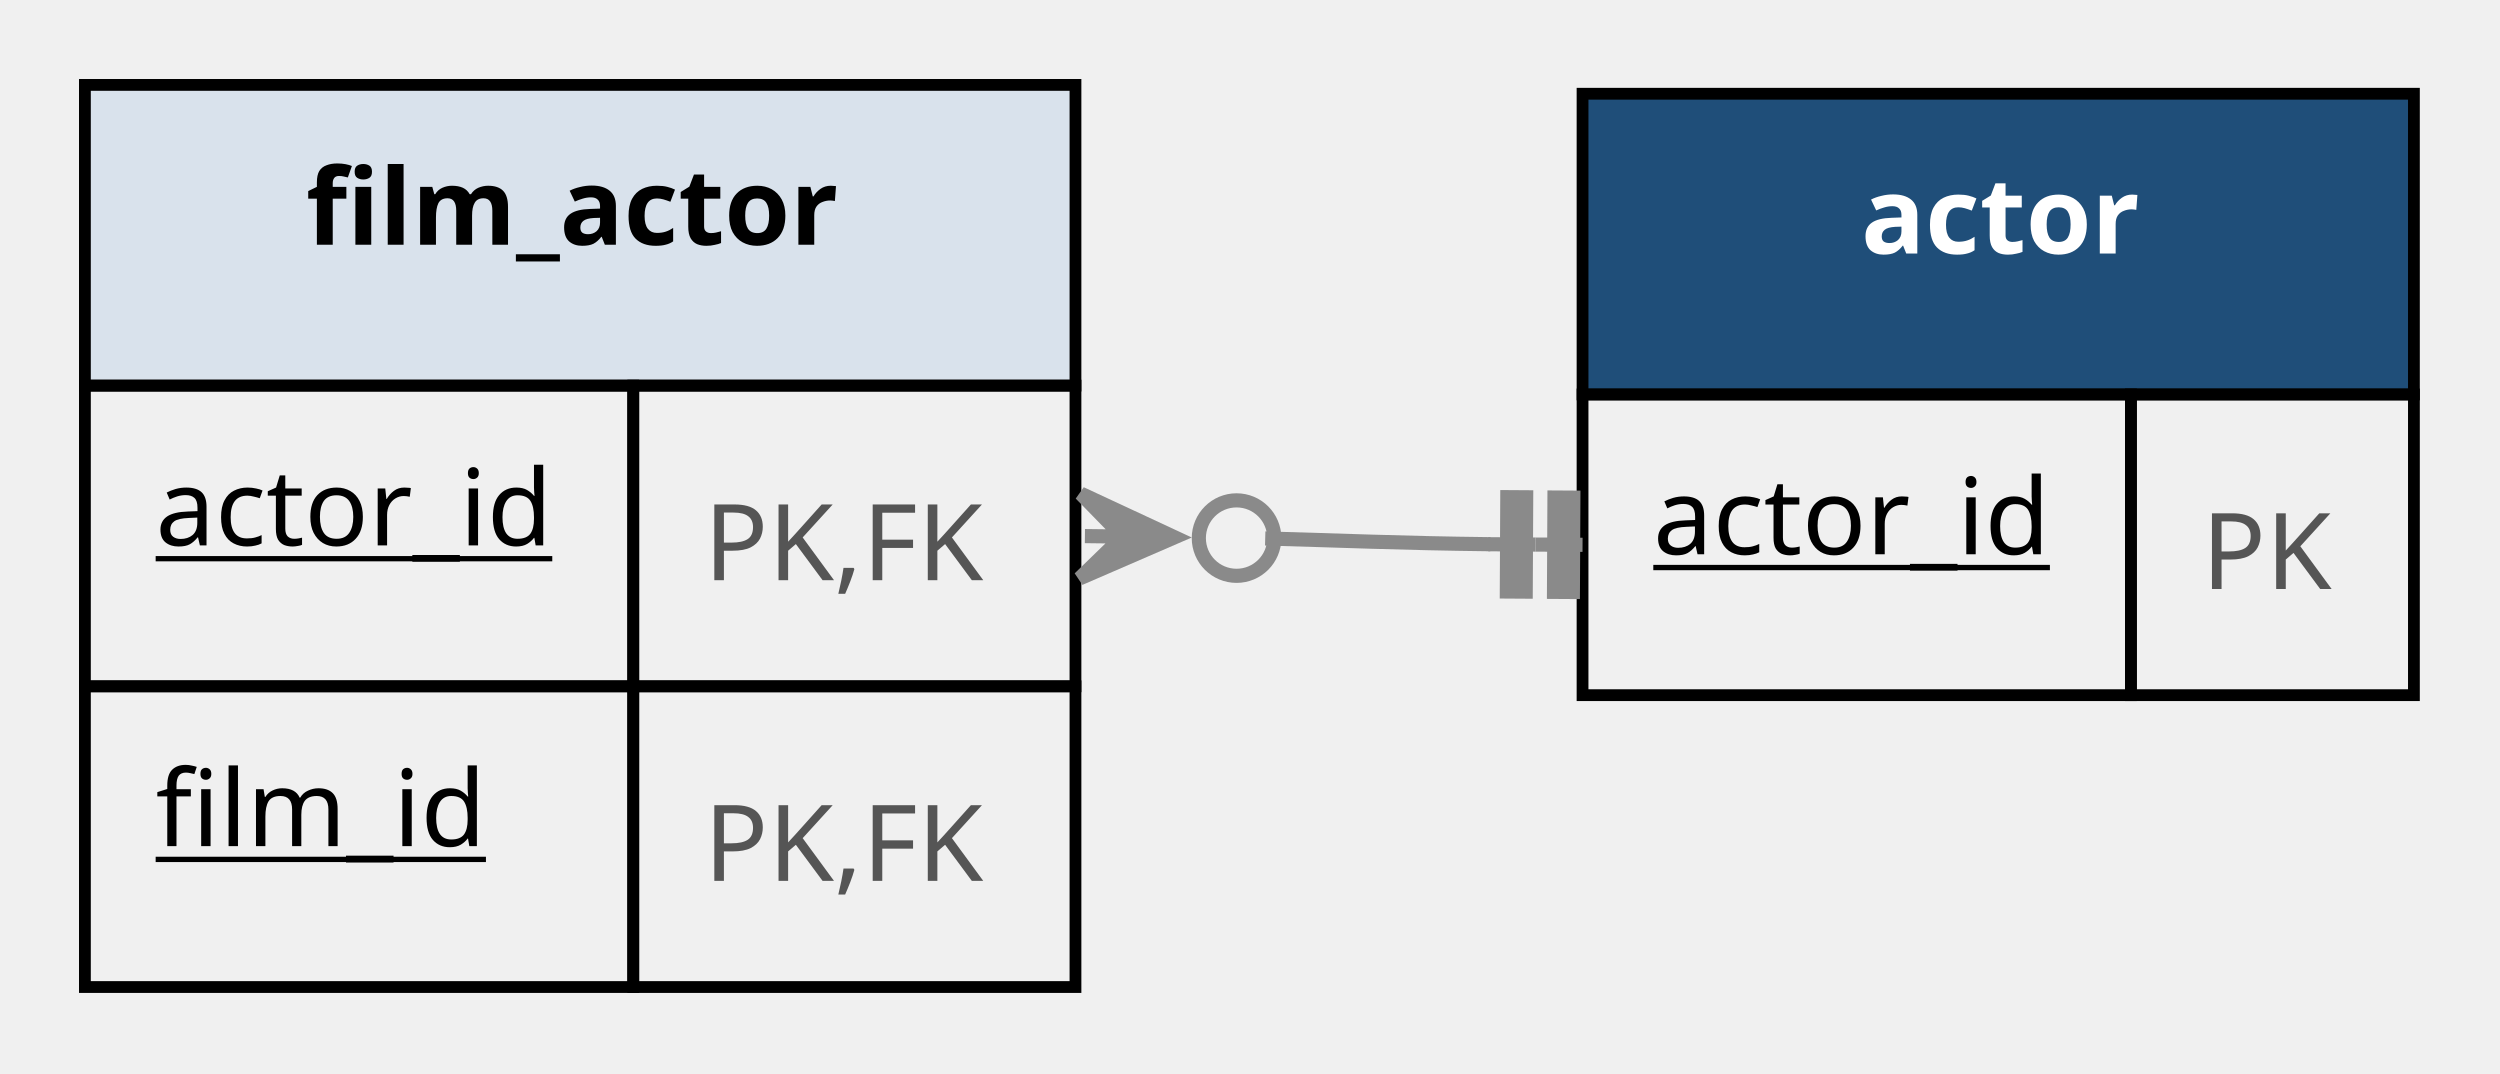
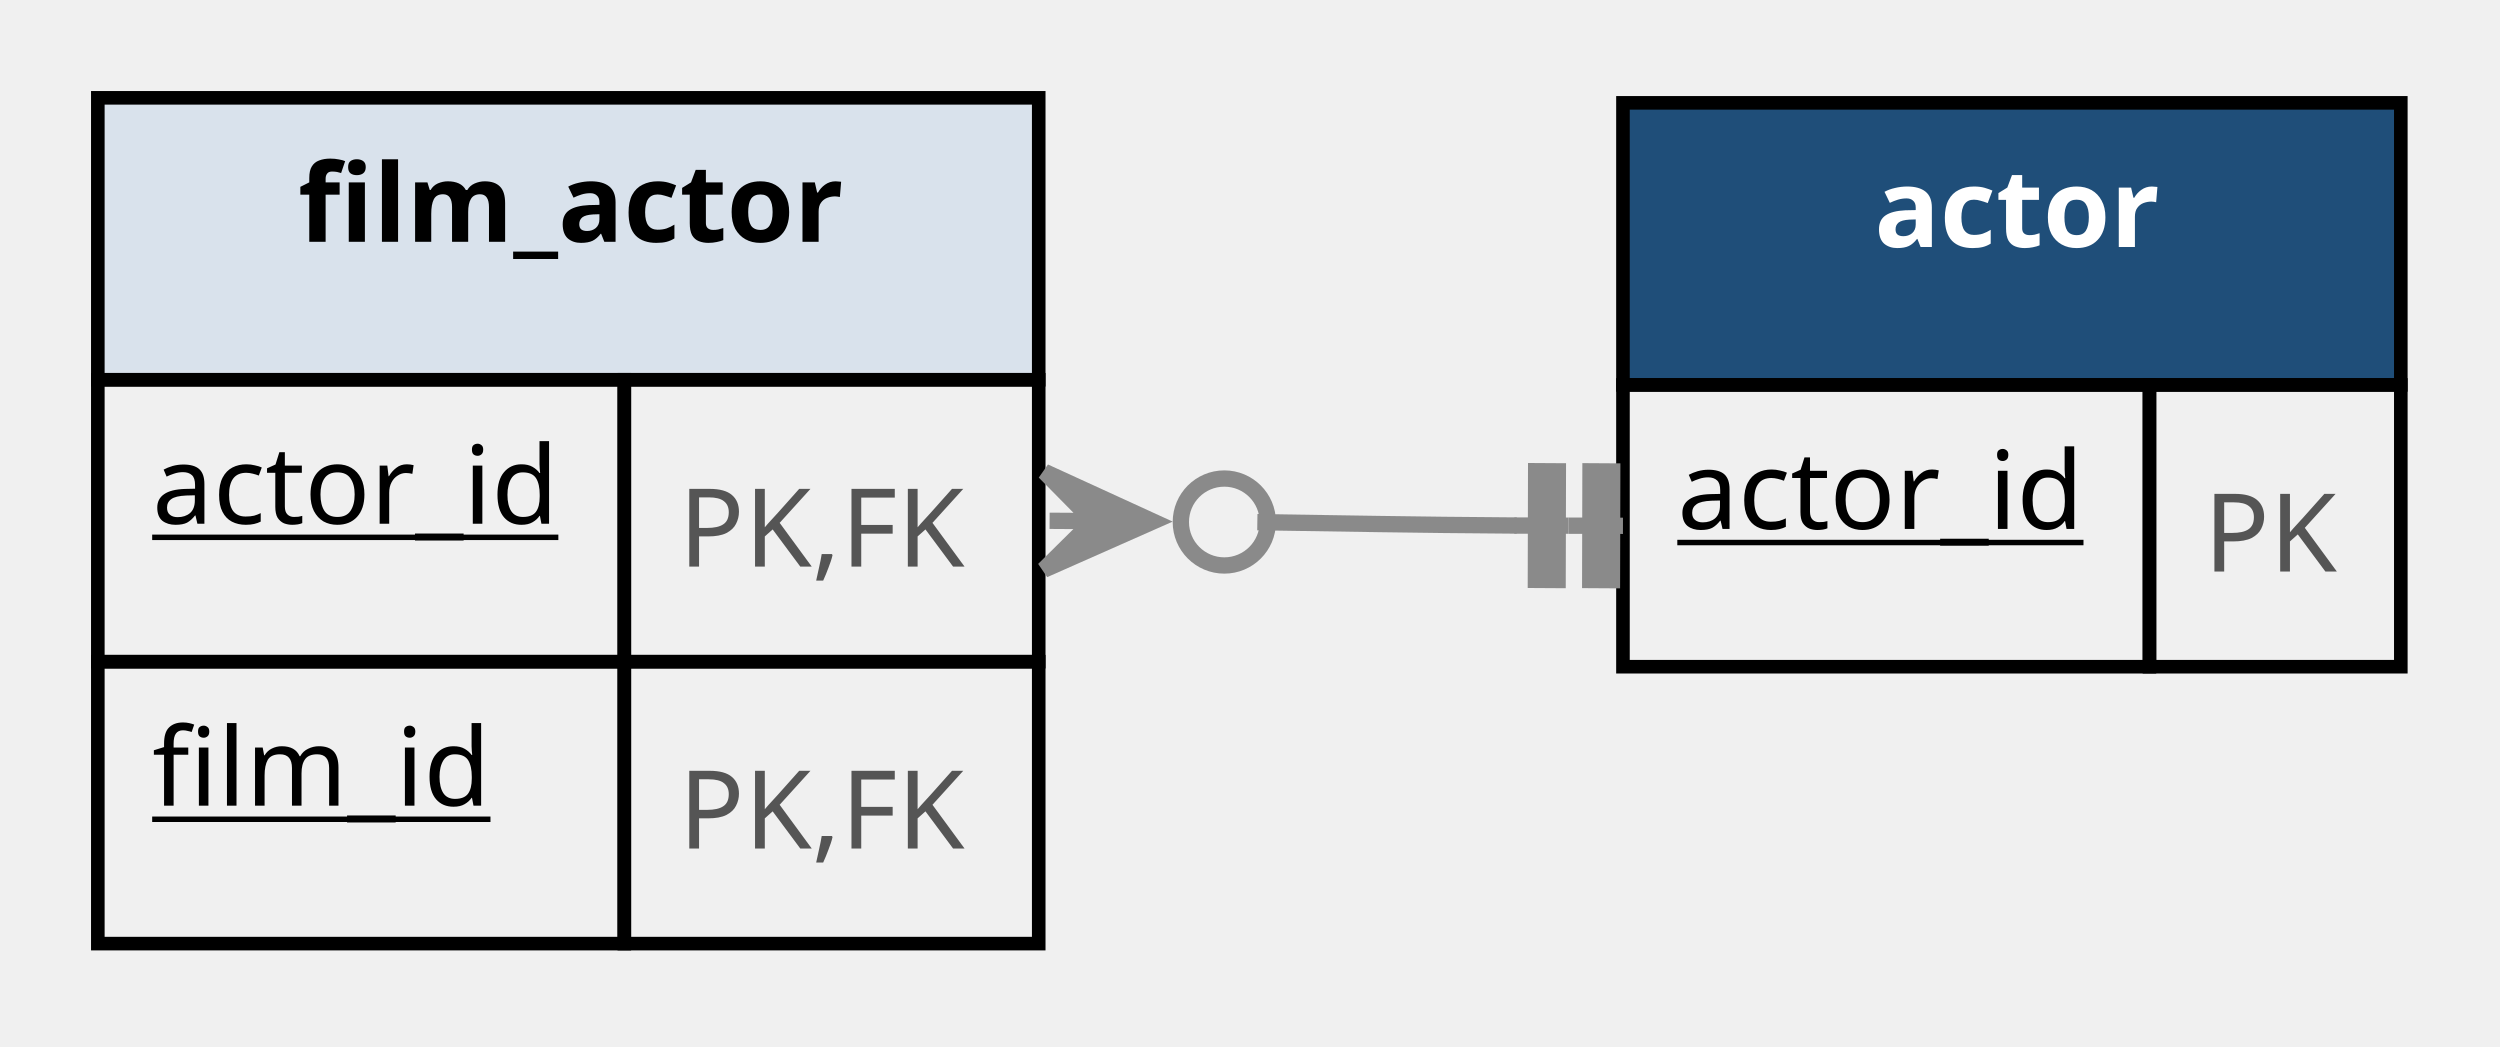
- <svg xmlns="http://www.w3.org/2000/svg" width="212pt" height="91pt" viewBox="0.00 0.00 212.00 91.00">
-   <g id="graph0" class="graph" transform="scale(1 1) rotate(0) translate(7.2 83.7)">
+ <svg xmlns="http://www.w3.org/2000/svg" width="184pt" height="77pt" viewBox="0.00 0.00 184.00 77.00">
+   <g id="graph0" class="graph" transform="scale(1 1) rotate(0) translate(7.2 69.45)">
    <g id="node1" class="node">
-       <polygon fill="#1f4e79" stroke="none" points="127,-50.25 127,-75.75 197.5,-75.75 197.5,-50.25 127,-50.25" />
-       <polygon fill="none" stroke="#000000" points="127,-50.25 127,-75.75 197.5,-75.75 197.5,-50.25 127,-50.25" />
-       <text xml:space="preserve" text-anchor="start" x="150.62" y="-62.2" font-family="Noto Sans KR" font-weight="bold" font-size="9.00" fill="#ffffff">actor</text>
-       <polygon fill="none" stroke="#000000" points="127,-24.75 127,-50.25 173.5,-50.25 173.5,-24.75 127,-24.75" />
-       <text xml:space="preserve" text-anchor="start" x="133" y="-36.7" font-family="Noto Sans KR" text-decoration="underline" font-size="9.00">actor_id</text>
-       <polygon fill="none" stroke="#000000" points="173.5,-24.75 173.5,-50.25 197.5,-50.25 197.5,-24.75 173.5,-24.75" />
-       <text xml:space="preserve" text-anchor="start" x="179.5" y="-33.75" font-family="Noto Sans KR" font-size="9.00" fill="#555555">PK</text>
+       <polygon fill="#1f4e79" stroke="none" points="112.25,-41.12 112.25,-61.88 169.5,-61.88 169.5,-41.12 112.25,-41.12" />
+       <polygon fill="none" stroke="#000000" points="112.25,-41.12 112.25,-61.88 169.5,-61.88 169.5,-41.12 112.25,-41.12" />
+       <text xml:space="preserve" text-anchor="start" x="130.75" y="-51.27" font-family="Noto Sans KR" font-weight="bold" font-size="8.00" fill="#ffffff">actor</text>
+       <polygon fill="none" stroke="#000000" points="112.25,-20.38 112.25,-41.12 151,-41.12 151,-20.38 112.25,-20.38" />
+       <text xml:space="preserve" text-anchor="start" x="116.25" y="-30.52" font-family="Noto Sans KR" text-decoration="underline" font-size="8.00">actor_id</text>
+       <polygon fill="none" stroke="#000000" points="151,-20.38 151,-41.12 169.5,-41.12 169.5,-20.38 151,-20.38" />
+       <text xml:space="preserve" text-anchor="start" x="155" y="-27.38" font-family="Noto Sans KR" font-size="8.00" fill="#555555">PK</text>
    </g>
    <g id="node2" class="node">
-       <polygon fill="#d9e2ec" stroke="none" points="0,-51 0,-76.5 84,-76.5 84,-51 0,-51" />
-       <polygon fill="none" stroke="#000000" points="0,-51 0,-76.5 84,-76.5 84,-51 0,-51" />
-       <text xml:space="preserve" text-anchor="start" x="18.75" y="-62.95" font-family="Noto Sans KR" font-weight="bold" font-size="9.00" fill="#000000">film_actor</text>
-       <polygon fill="none" stroke="#000000" points="0,-25.5 0,-51 46.5,-51 46.5,-25.5 0,-25.5" />
-       <text xml:space="preserve" text-anchor="start" x="6" y="-37.45" font-family="Noto Sans KR" text-decoration="underline" font-size="9.00">actor_id</text>
-       <polygon fill="none" stroke="#000000" points="46.5,-25.5 46.5,-51 84,-51 84,-25.5 46.5,-25.5" />
-       <text xml:space="preserve" text-anchor="start" x="52.5" y="-34.5" font-family="Noto Sans KR" font-size="9.00" fill="#555555">PK,FK</text>
-       <polygon fill="none" stroke="#000000" points="0,0 0,-25.5 46.5,-25.5 46.5,0 0,0" />
-       <text xml:space="preserve" text-anchor="start" x="6" y="-11.95" font-family="Noto Sans KR" text-decoration="underline" font-size="9.00">film_id</text>
-       <polygon fill="none" stroke="#000000" points="46.5,0 46.5,-25.5 84,-25.5 84,0 46.5,0" />
-       <text xml:space="preserve" text-anchor="start" x="52.5" y="-9" font-family="Noto Sans KR" font-size="9.00" fill="#555555">PK,FK</text>
+       <polygon fill="#d9e2ec" stroke="none" points="0,-41.5 0,-62.25 69.25,-62.25 69.25,-41.5 0,-41.5" />
+       <polygon fill="none" stroke="#000000" points="0,-41.5 0,-62.25 69.25,-62.25 69.25,-41.5 0,-41.5" />
+       <text xml:space="preserve" text-anchor="start" x="14.75" y="-51.65" font-family="Noto Sans KR" font-weight="bold" font-size="8.00" fill="#000000">film_actor</text>
+       <polygon fill="none" stroke="#000000" points="0,-20.75 0,-41.5 38.75,-41.5 38.75,-20.75 0,-20.75" />
+       <text xml:space="preserve" text-anchor="start" x="4" y="-30.9" font-family="Noto Sans KR" text-decoration="underline" font-size="8.00">actor_id</text>
+       <polygon fill="none" stroke="#000000" points="38.75,-20.75 38.75,-41.5 69.25,-41.5 69.25,-20.75 38.75,-20.75" />
+       <text xml:space="preserve" text-anchor="start" x="42.75" y="-27.75" font-family="Noto Sans KR" font-size="8.00" fill="#555555">PK,FK</text>
+       <polygon fill="none" stroke="#000000" points="0,0 0,-20.75 38.75,-20.75 38.75,0 0,0" />
+       <text xml:space="preserve" text-anchor="start" x="4" y="-10.15" font-family="Noto Sans KR" text-decoration="underline" font-size="8.00">film_id</text>
+       <polygon fill="none" stroke="#000000" points="38.75,0 38.75,-20.75 69.25,-20.75 69.25,0 38.75,0" />
+       <text xml:space="preserve" text-anchor="start" x="42.75" y="-7" font-family="Noto Sans KR" font-size="8.00" fill="#555555">PK,FK</text>
    </g>
    <g id="edge1" class="edge">
-       <path fill="none" stroke="#8a8a8a" stroke-width="1.2" d="M100.09,-38.04C106.33,-37.87 111.52,-37.64 119.18,-37.55" />
-       <polygon fill="#8a8a8a" stroke="#8a8a8a" stroke-width="1.2" points="92.4,-38.14 84.35,-34.65 88,-38.2 84.8,-38.24 84.8,-38.24 84.8,-38.24 88,-38.2 84.45,-41.84 92.4,-38.14" />
-       <ellipse fill="none" stroke="#8a8a8a" stroke-width="1.2" cx="97.66" cy="-38.07" rx="3.2" ry="3.2" />
-       <polygon fill="#8a8a8a" stroke="#8a8a8a" stroke-width="1.2" points="126.18,-33.5 126.22,-41.5 124.62,-41.51 124.58,-33.51 126.18,-33.5" />
-       <polyline fill="none" stroke="#8a8a8a" stroke-width="1.2" points="127,-37.5 123,-37.52" />
-       <polygon fill="#8a8a8a" stroke="#8a8a8a" stroke-width="1.2" points="122.18,-33.53 122.22,-41.53 120.62,-41.54 120.58,-33.54 122.18,-33.53" />
-       <polyline fill="none" stroke="#8a8a8a" stroke-width="1.2" points="123,-37.52 119,-37.55" />
+       <path fill="none" stroke="#8a8a8a" stroke-width="1.2" d="M85.34,-31.02C91.58,-30.93 96.78,-30.82 104.43,-30.77" />
+       <polygon fill="#8a8a8a" stroke="#8a8a8a" stroke-width="1.2" points="77.65,-31.07 69.63,-27.52 73.25,-31.1 70.05,-31.12 70.05,-31.12 70.05,-31.12 73.25,-31.1 69.68,-34.72 77.65,-31.07" />
+       <ellipse fill="none" stroke="#8a8a8a" stroke-width="1.2" cx="82.91" cy="-31.03" rx="3.2" ry="3.2" />
+       <polygon fill="#8a8a8a" stroke="#8a8a8a" stroke-width="1.2" points="111.44,-26.75 111.46,-34.75 109.86,-34.76 109.84,-26.76 111.44,-26.75" />
+       <polyline fill="none" stroke="#8a8a8a" stroke-width="1.2" points="112.25,-30.75 108.25,-30.76" />
+       <polygon fill="#8a8a8a" stroke="#8a8a8a" stroke-width="1.2" points="107.44,-26.76 107.46,-34.76 105.86,-34.77 105.84,-26.77 107.44,-26.76" />
+       <polyline fill="none" stroke="#8a8a8a" stroke-width="1.2" points="108.25,-30.76 104.25,-30.77" />
    </g>
  </g>
</svg>
